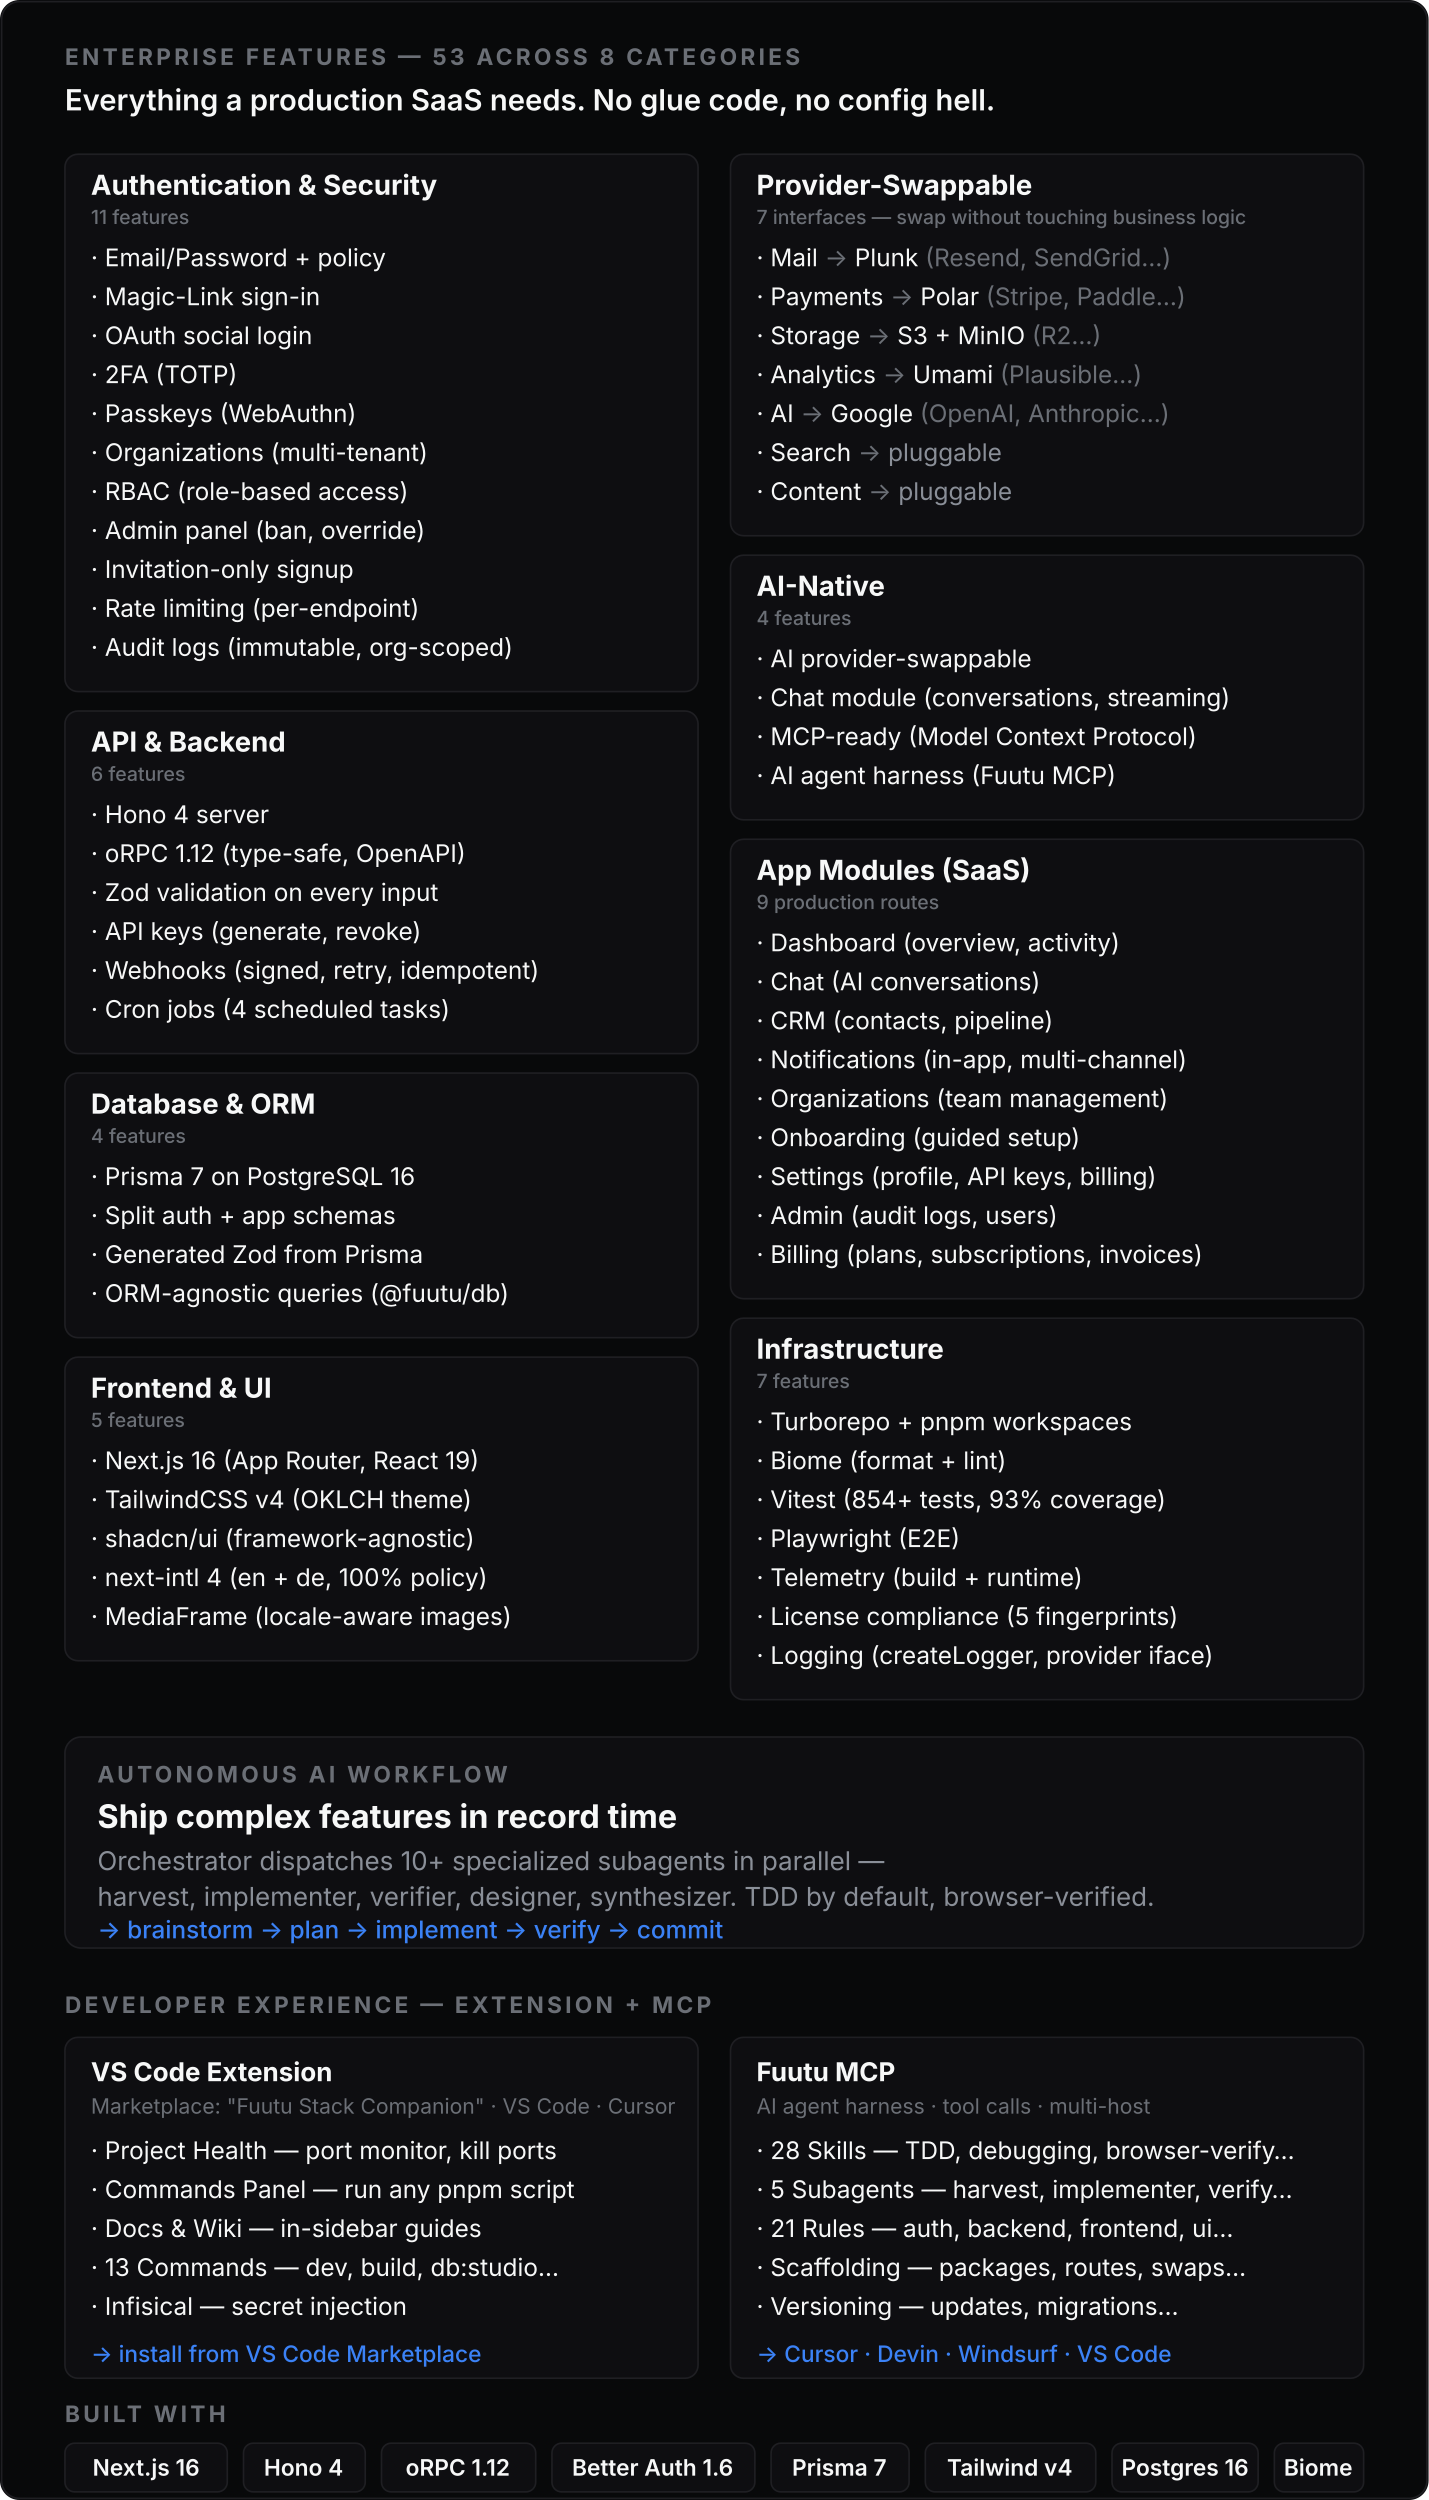
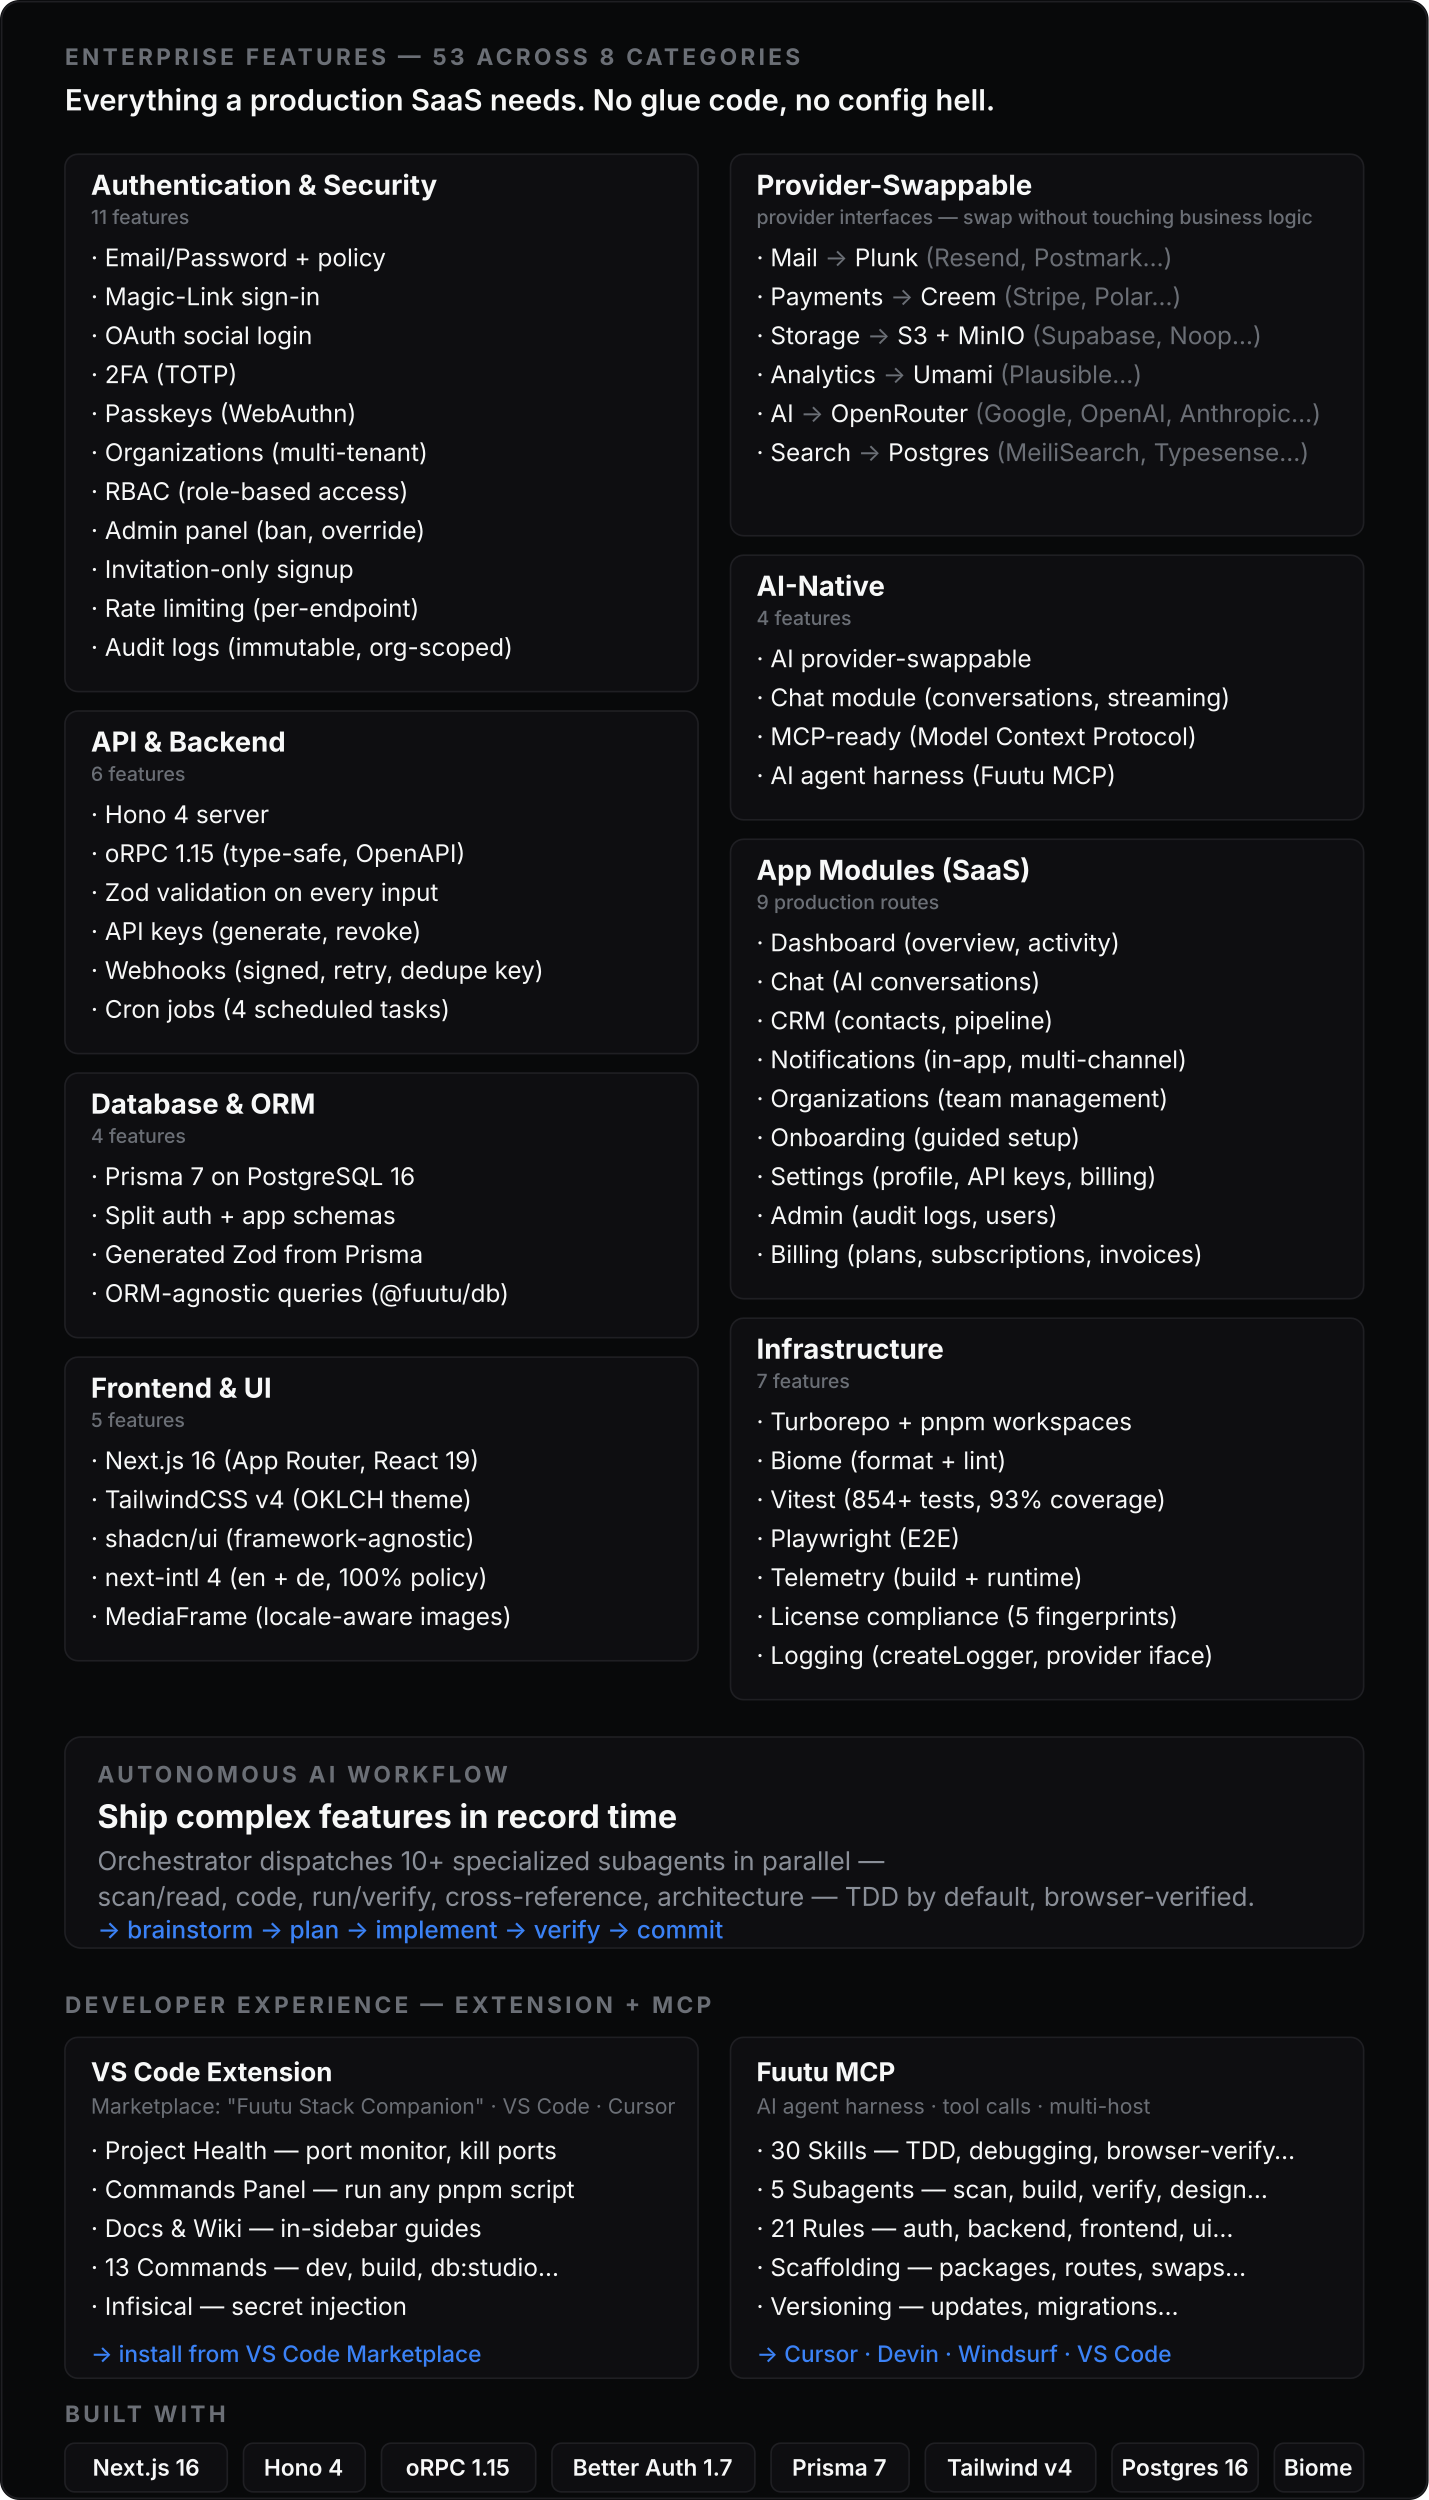
<svg xmlns="http://www.w3.org/2000/svg" viewBox="0 0 880 1540" width="100%" role="img" aria-label="Fuutu Stack — 53 enterprise features, AI workflow, agent harness, tech stack">
  <rect width="880" height="1540" rx="12" fill="#08090A" />
  <rect x="1" y="1" width="878" height="1538" rx="11" fill="none" stroke="#1F1F23" stroke-width="1" />
  <text x="40" y="40" font-family="system-ui, -apple-system, sans-serif" font-size="14" font-weight="700" fill="#6B6F76" letter-spacing="2">
    ENTERPRISE FEATURES — 53 ACROSS 8 CATEGORIES
  </text>
  <text x="40" y="68" font-family="system-ui, -apple-system, sans-serif" font-size="18" font-weight="600" fill="#F7F8F8">
    Everything a production SaaS needs. No glue code, no config hell.
  </text>
  <rect x="40" y="95" width="390" height="331" rx="8" fill="#0E0E11" stroke="#1F1F23" stroke-width="1" />
  <text x="56" y="120" font-family="system-ui, -apple-system, sans-serif" font-size="17" font-weight="700" fill="#F7F8F8">
    Authentication &amp; Security
  </text>
  <text x="56" y="138" font-family="system-ui, -apple-system, sans-serif" font-size="12" font-weight="500" fill="#6B6F76">
    11 features
  </text>
  <g font-family="system-ui, -apple-system, sans-serif" font-size="15" font-weight="400" fill="#F7F8F8">
    <text x="56" y="164">· Email/Password + policy</text>
    <text x="56" y="188">· Magic-Link sign-in</text>
    <text x="56" y="212">· OAuth social login</text>
    <text x="56" y="236">· 2FA (TOTP)</text>
    <text x="56" y="260">· Passkeys (WebAuthn)</text>
    <text x="56" y="284">· Organizations (multi-tenant)</text>
    <text x="56" y="308">· RBAC (role-based access)</text>
    <text x="56" y="332">· Admin panel (ban, override)</text>
    <text x="56" y="356">· Invitation-only signup</text>
    <text x="56" y="380">· Rate limiting (per-endpoint)</text>
    <text x="56" y="404">· Audit logs (immutable, org-scoped)</text>
  </g>
  <rect x="40" y="438" width="390" height="211" rx="8" fill="#0E0E11" stroke="#1F1F23" stroke-width="1" />
  <text x="56" y="463" font-family="system-ui, -apple-system, sans-serif" font-size="17" font-weight="700" fill="#F7F8F8">
    API &amp; Backend
  </text>
  <text x="56" y="481" font-family="system-ui, -apple-system, sans-serif" font-size="12" font-weight="500" fill="#6B6F76">
    6 features
  </text>
  <g font-family="system-ui, -apple-system, sans-serif" font-size="15" font-weight="400" fill="#F7F8F8">
    <text x="56" y="507">· Hono 4 server</text>
-     <text x="56" y="531">· oRPC 1.12 (type-safe, OpenAPI)</text>
+     <text x="56" y="531">· oRPC 1.15 (type-safe, OpenAPI)</text>
    <text x="56" y="555">· Zod validation on every input</text>
    <text x="56" y="579">· API keys (generate, revoke)</text>
-     <text x="56" y="603">· Webhooks (signed, retry, idempotent)</text>
+     <text x="56" y="603">· Webhooks (signed, retry, dedupe key)</text>
    <text x="56" y="627">· Cron jobs (4 scheduled tasks)</text>
  </g>
  <rect x="40" y="661" width="390" height="163" rx="8" fill="#0E0E11" stroke="#1F1F23" stroke-width="1" />
  <text x="56" y="686" font-family="system-ui, -apple-system, sans-serif" font-size="17" font-weight="700" fill="#F7F8F8">
    Database &amp; ORM
  </text>
  <text x="56" y="704" font-family="system-ui, -apple-system, sans-serif" font-size="12" font-weight="500" fill="#6B6F76">
    4 features
  </text>
  <g font-family="system-ui, -apple-system, sans-serif" font-size="15" font-weight="400" fill="#F7F8F8">
    <text x="56" y="730">· Prisma 7 on PostgreSQL 16</text>
    <text x="56" y="754">· Split auth + app schemas</text>
    <text x="56" y="778">· Generated Zod from Prisma</text>
    <text x="56" y="802">· ORM-agnostic queries (@fuutu/db)</text>
  </g>
  <rect x="40" y="836" width="390" height="187" rx="8" fill="#0E0E11" stroke="#1F1F23" stroke-width="1" />
  <text x="56" y="861" font-family="system-ui, -apple-system, sans-serif" font-size="17" font-weight="700" fill="#F7F8F8">
    Frontend &amp; UI
  </text>
  <text x="56" y="879" font-family="system-ui, -apple-system, sans-serif" font-size="12" font-weight="500" fill="#6B6F76">
    5 features
  </text>
  <g font-family="system-ui, -apple-system, sans-serif" font-size="15" font-weight="400" fill="#F7F8F8">
    <text x="56" y="905">· Next.js 16 (App Router, React 19)</text>
    <text x="56" y="929">· TailwindCSS v4 (OKLCH theme)</text>
    <text x="56" y="953">· shadcn/ui (framework-agnostic)</text>
    <text x="56" y="977">· next-intl 4 (en + de, 100% policy)</text>
    <text x="56" y="1001">· MediaFrame (locale-aware images)</text>
  </g>
  <rect x="450" y="95" width="390" height="235" rx="8" fill="#0E0E11" stroke="#1F1F23" stroke-width="1" />
  <text x="466" y="120" font-family="system-ui, -apple-system, sans-serif" font-size="17" font-weight="700" fill="#F7F8F8">
    Provider-Swappable
  </text>
  <text x="466" y="138" font-family="system-ui, -apple-system, sans-serif" font-size="12" font-weight="500" fill="#6B6F76">
-     7 interfaces — swap without touching business logic
+     provider interfaces — swap without touching business logic
  </text>
  <g font-family="system-ui, -apple-system, sans-serif" font-size="15" font-weight="400">
    <text x="466" y="164" fill="#F7F8F8">· Mail <tspan fill="#6B6F76">→</tspan>
      <tspan fill="#F7F8F8">Plunk</tspan>
-       <tspan fill="#6B6F76">(Resend, SendGrid…)</tspan>
+       <tspan fill="#6B6F76">(Resend, Postmark…)</tspan>
    </text>
    <text x="466" y="188" fill="#F7F8F8">· Payments <tspan fill="#6B6F76">→</tspan>
-       <tspan fill="#F7F8F8">Polar</tspan>
-       <tspan fill="#6B6F76">(Stripe, Paddle…)</tspan>
+       <tspan fill="#F7F8F8">Creem</tspan>
+       <tspan fill="#6B6F76">(Stripe, Polar…)</tspan>
    </text>
    <text x="466" y="212" fill="#F7F8F8">· Storage <tspan fill="#6B6F76">→</tspan>
      <tspan fill="#F7F8F8">S3 + MinIO</tspan>
-       <tspan fill="#6B6F76">(R2…)</tspan>
+       <tspan fill="#6B6F76">(Supabase, Noop…)</tspan>
    </text>
    <text x="466" y="236" fill="#F7F8F8">· Analytics <tspan fill="#6B6F76">→</tspan>
      <tspan fill="#F7F8F8">Umami</tspan>
      <tspan fill="#6B6F76">(Plausible…)</tspan>
    </text>
    <text x="466" y="260" fill="#F7F8F8">· AI <tspan fill="#6B6F76">→</tspan>
-       <tspan fill="#F7F8F8">Google</tspan>
-       <tspan fill="#6B6F76">(OpenAI, Anthropic…)</tspan>
+       <tspan fill="#F7F8F8">OpenRouter</tspan>
+       <tspan fill="#6B6F76">(Google, OpenAI, Anthropic…)</tspan>
    </text>
    <text x="466" y="284" fill="#F7F8F8">· Search <tspan fill="#6B6F76">→</tspan>
-       <tspan fill="#8A8F98">pluggable</tspan>
-     </text>
-     <text x="466" y="308" fill="#F7F8F8">· Content <tspan fill="#6B6F76">→</tspan>
-       <tspan fill="#8A8F98">pluggable</tspan>
+       <tspan fill="#F7F8F8">Postgres</tspan>
+       <tspan fill="#6B6F76">(MeiliSearch, Typesense…)</tspan>
    </text>
  </g>
  <rect x="450" y="342" width="390" height="163" rx="8" fill="#0E0E11" stroke="#1F1F23" stroke-width="1" />
  <text x="466" y="367" font-family="system-ui, -apple-system, sans-serif" font-size="17" font-weight="700" fill="#F7F8F8">
    AI-Native
  </text>
  <text x="466" y="385" font-family="system-ui, -apple-system, sans-serif" font-size="12" font-weight="500" fill="#6B6F76">
    4 features
  </text>
  <g font-family="system-ui, -apple-system, sans-serif" font-size="15" font-weight="400" fill="#F7F8F8">
    <text x="466" y="411">· AI provider-swappable</text>
    <text x="466" y="435">· Chat module (conversations, streaming)</text>
    <text x="466" y="459">· MCP-ready (Model Context Protocol)</text>
    <text x="466" y="483">· AI agent harness (Fuutu MCP)</text>
  </g>
  <rect x="450" y="517" width="390" height="283" rx="8" fill="#0E0E11" stroke="#1F1F23" stroke-width="1" />
  <text x="466" y="542" font-family="system-ui, -apple-system, sans-serif" font-size="17" font-weight="700" fill="#F7F8F8">
    App Modules (SaaS)
  </text>
  <text x="466" y="560" font-family="system-ui, -apple-system, sans-serif" font-size="12" font-weight="500" fill="#6B6F76">
    9 production routes
  </text>
  <g font-family="system-ui, -apple-system, sans-serif" font-size="15" font-weight="400" fill="#F7F8F8">
    <text x="466" y="586">· Dashboard (overview, activity)</text>
    <text x="466" y="610">· Chat (AI conversations)</text>
    <text x="466" y="634">· CRM (contacts, pipeline)</text>
    <text x="466" y="658">· Notifications (in-app, multi-channel)</text>
    <text x="466" y="682">· Organizations (team management)</text>
    <text x="466" y="706">· Onboarding (guided setup)</text>
    <text x="466" y="730">· Settings (profile, API keys, billing)</text>
    <text x="466" y="754">· Admin (audit logs, users)</text>
    <text x="466" y="778">· Billing (plans, subscriptions, invoices)</text>
  </g>
  <rect x="450" y="812" width="390" height="235" rx="8" fill="#0E0E11" stroke="#1F1F23" stroke-width="1" />
  <text x="466" y="837" font-family="system-ui, -apple-system, sans-serif" font-size="17" font-weight="700" fill="#F7F8F8">
    Infrastructure
  </text>
  <text x="466" y="855" font-family="system-ui, -apple-system, sans-serif" font-size="12" font-weight="500" fill="#6B6F76">
    7 features
  </text>
  <g font-family="system-ui, -apple-system, sans-serif" font-size="15" font-weight="400" fill="#F7F8F8">
    <text x="466" y="881">· Turborepo + pnpm workspaces</text>
    <text x="466" y="905">· Biome (format + lint)</text>
    <text x="466" y="929">· Vitest (854+ tests, 93% coverage)</text>
    <text x="466" y="953">· Playwright (E2E)</text>
    <text x="466" y="977">· Telemetry (build + runtime)</text>
    <text x="466" y="1001">· License compliance (5 fingerprints)</text>
    <text x="466" y="1025">· Logging (createLogger, provider iface)</text>
  </g>
  <rect x="40" y="1070" width="800" height="130" rx="10" fill="#0E0E11" stroke="#1F1F23" stroke-width="1" />
  <text x="60" y="1098" font-family="system-ui, -apple-system, sans-serif" font-size="14" font-weight="700" fill="#6B6F76" letter-spacing="2">
    AUTONOMOUS AI WORKFLOW
  </text>
  <text x="60" y="1126" font-family="system-ui, -apple-system, sans-serif" font-size="20" font-weight="700" fill="#F7F8F8">
    Ship complex features in record time
  </text>
  <text x="60" y="1152" font-family="system-ui, -apple-system, sans-serif" font-size="16" font-weight="400" fill="#8A8F98">
    Orchestrator dispatches 10+ specialized subagents in parallel —
  </text>
  <text x="60" y="1174" font-family="system-ui, -apple-system, sans-serif" font-size="16" font-weight="400" fill="#8A8F98">
-     harvest, implementer, verifier, designer, synthesizer. TDD by default, browser-verified.
+     scan/read, code, run/verify, cross-reference, architecture — TDD by default, browser-verified.
  </text>
  <text x="60" y="1194" font-family="system-ui, -apple-system, sans-serif" font-size="15" font-weight="500" fill="#3B82F6">
    → brainstorm → plan → implement → verify → commit
  </text>
  <text x="40" y="1240" font-family="system-ui, -apple-system, sans-serif" font-size="14" font-weight="700" fill="#6B6F76" letter-spacing="2">
    DEVELOPER EXPERIENCE — EXTENSION + MCP
  </text>
  <rect x="40" y="1255" width="390" height="210" rx="8" fill="#0E0E11" stroke="#1F1F23" stroke-width="1" />
  <text x="56" y="1282" font-family="system-ui, -apple-system, sans-serif" font-size="16" font-weight="700" fill="#F7F8F8">
    VS Code Extension
  </text>
  <text x="56" y="1302" font-family="system-ui, -apple-system, sans-serif" font-size="13" font-weight="400" fill="#6B6F76">
    Marketplace: "Fuutu Stack Companion" · VS Code · Cursor
  </text>
  <g font-family="system-ui, -apple-system, sans-serif" font-size="15" font-weight="400" fill="#F7F8F8">
    <text x="56" y="1330">· Project Health — port monitor, kill ports</text>
    <text x="56" y="1354">· Commands Panel — run any pnpm script</text>
    <text x="56" y="1378">· Docs &amp; Wiki — in-sidebar guides</text>
    <text x="56" y="1402">· 13 Commands — dev, build, db:studio…</text>
    <text x="56" y="1426">· Infisical — secret injection</text>
  </g>
  <text x="56" y="1455" font-family="system-ui, -apple-system, sans-serif" font-size="14" font-weight="500" fill="#3B82F6">
    → install from VS Code Marketplace
  </text>
  <rect x="450" y="1255" width="390" height="210" rx="8" fill="#0E0E11" stroke="#1F1F23" stroke-width="1" />
  <text x="466" y="1282" font-family="system-ui, -apple-system, sans-serif" font-size="16" font-weight="700" fill="#F7F8F8">
    Fuutu MCP
  </text>
  <text x="466" y="1302" font-family="system-ui, -apple-system, sans-serif" font-size="13" font-weight="400" fill="#6B6F76">
    AI agent harness · tool calls · multi-host
  </text>
  <g font-family="system-ui, -apple-system, sans-serif" font-size="15" font-weight="400" fill="#F7F8F8">
-     <text x="466" y="1330">· 28 Skills — TDD, debugging, browser-verify…</text>
-     <text x="466" y="1354">· 5 Subagents — harvest, implementer, verify…</text>
+     <text x="466" y="1330">· 30 Skills — TDD, debugging, browser-verify…</text>
+     <text x="466" y="1354">· 5 Subagents — scan, build, verify, design…</text>
    <text x="466" y="1378">· 21 Rules — auth, backend, frontend, ui…</text>
    <text x="466" y="1402">· Scaffolding — packages, routes, swaps…</text>
    <text x="466" y="1426">· Versioning — updates, migrations…</text>
  </g>
  <text x="466" y="1455" font-family="system-ui, -apple-system, sans-serif" font-size="14" font-weight="500" fill="#3B82F6">
    → Cursor · Devin · Windsurf · VS Code
  </text>
  <text x="40" y="1492" font-family="system-ui, -apple-system, sans-serif" font-size="14" font-weight="700" fill="#6B6F76" letter-spacing="2">
    BUILT WITH
  </text>
  <g font-family="system-ui, -apple-system, sans-serif" font-size="14" font-weight="600">
    <rect x="40" y="1505" width="100" height="30" rx="6" fill="#0E0E11" stroke="#1F1F23" stroke-width="1" />
    <text x="90" y="1525" text-anchor="middle" fill="#F7F8F8">Next.js 16</text>
    <rect x="150" y="1505" width="75" height="30" rx="6" fill="#0E0E11" stroke="#1F1F23" stroke-width="1" />
    <text x="187" y="1525" text-anchor="middle" fill="#F7F8F8">Hono 4</text>
    <rect x="235" y="1505" width="95" height="30" rx="6" fill="#0E0E11" stroke="#1F1F23" stroke-width="1" />
-     <text x="282" y="1525" text-anchor="middle" fill="#F7F8F8">oRPC 1.12</text>
+     <text x="282" y="1525" text-anchor="middle" fill="#F7F8F8">oRPC 1.15</text>
    <rect x="340" y="1505" width="125" height="30" rx="6" fill="#0E0E11" stroke="#1F1F23" stroke-width="1" />
-     <text x="402" y="1525" text-anchor="middle" fill="#F7F8F8">Better Auth 1.6</text>
+     <text x="402" y="1525" text-anchor="middle" fill="#F7F8F8">Better Auth 1.7</text>
    <rect x="475" y="1505" width="85" height="30" rx="6" fill="#0E0E11" stroke="#1F1F23" stroke-width="1" />
    <text x="517" y="1525" text-anchor="middle" fill="#F7F8F8">Prisma 7</text>
    <rect x="570" y="1505" width="105" height="30" rx="6" fill="#0E0E11" stroke="#1F1F23" stroke-width="1" />
    <text x="622" y="1525" text-anchor="middle" fill="#F7F8F8">Tailwind v4</text>
    <rect x="685" y="1505" width="90" height="30" rx="6" fill="#0E0E11" stroke="#1F1F23" stroke-width="1" />
    <text x="730" y="1525" text-anchor="middle" fill="#F7F8F8">Postgres 16</text>
    <rect x="785" y="1505" width="55" height="30" rx="6" fill="#0E0E11" stroke="#1F1F23" stroke-width="1" />
    <text x="812" y="1525" text-anchor="middle" fill="#F7F8F8">Biome</text>
  </g>
</svg>
